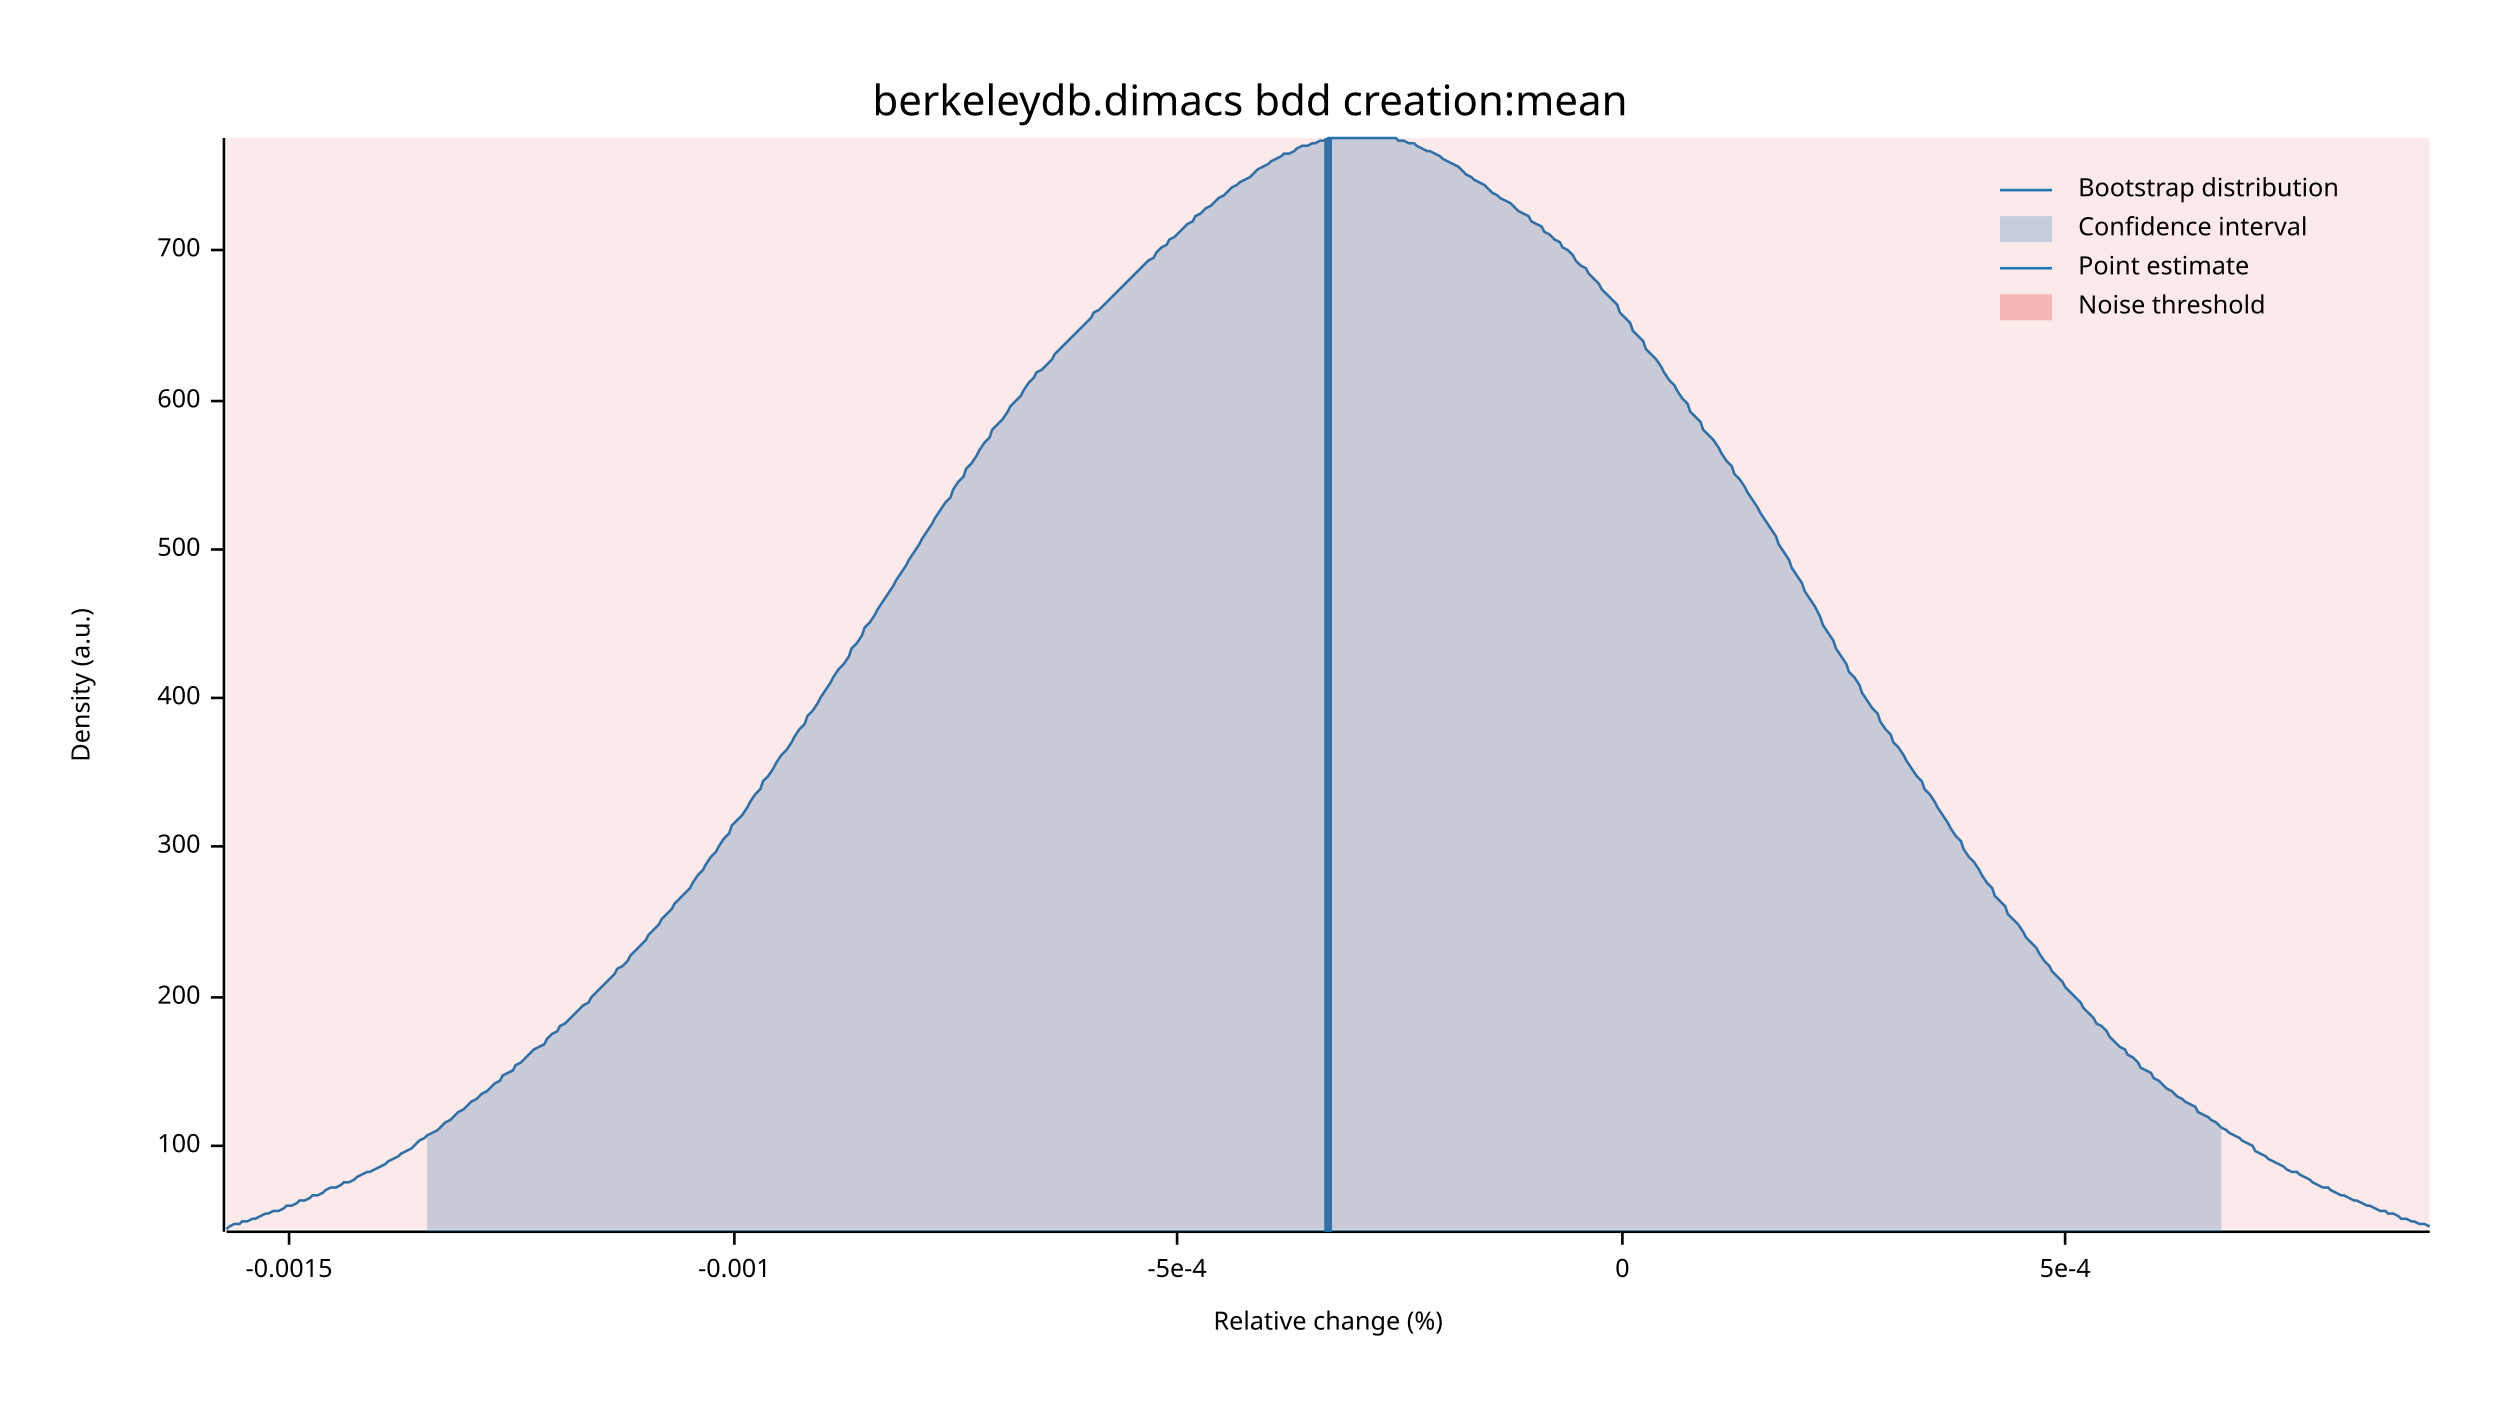
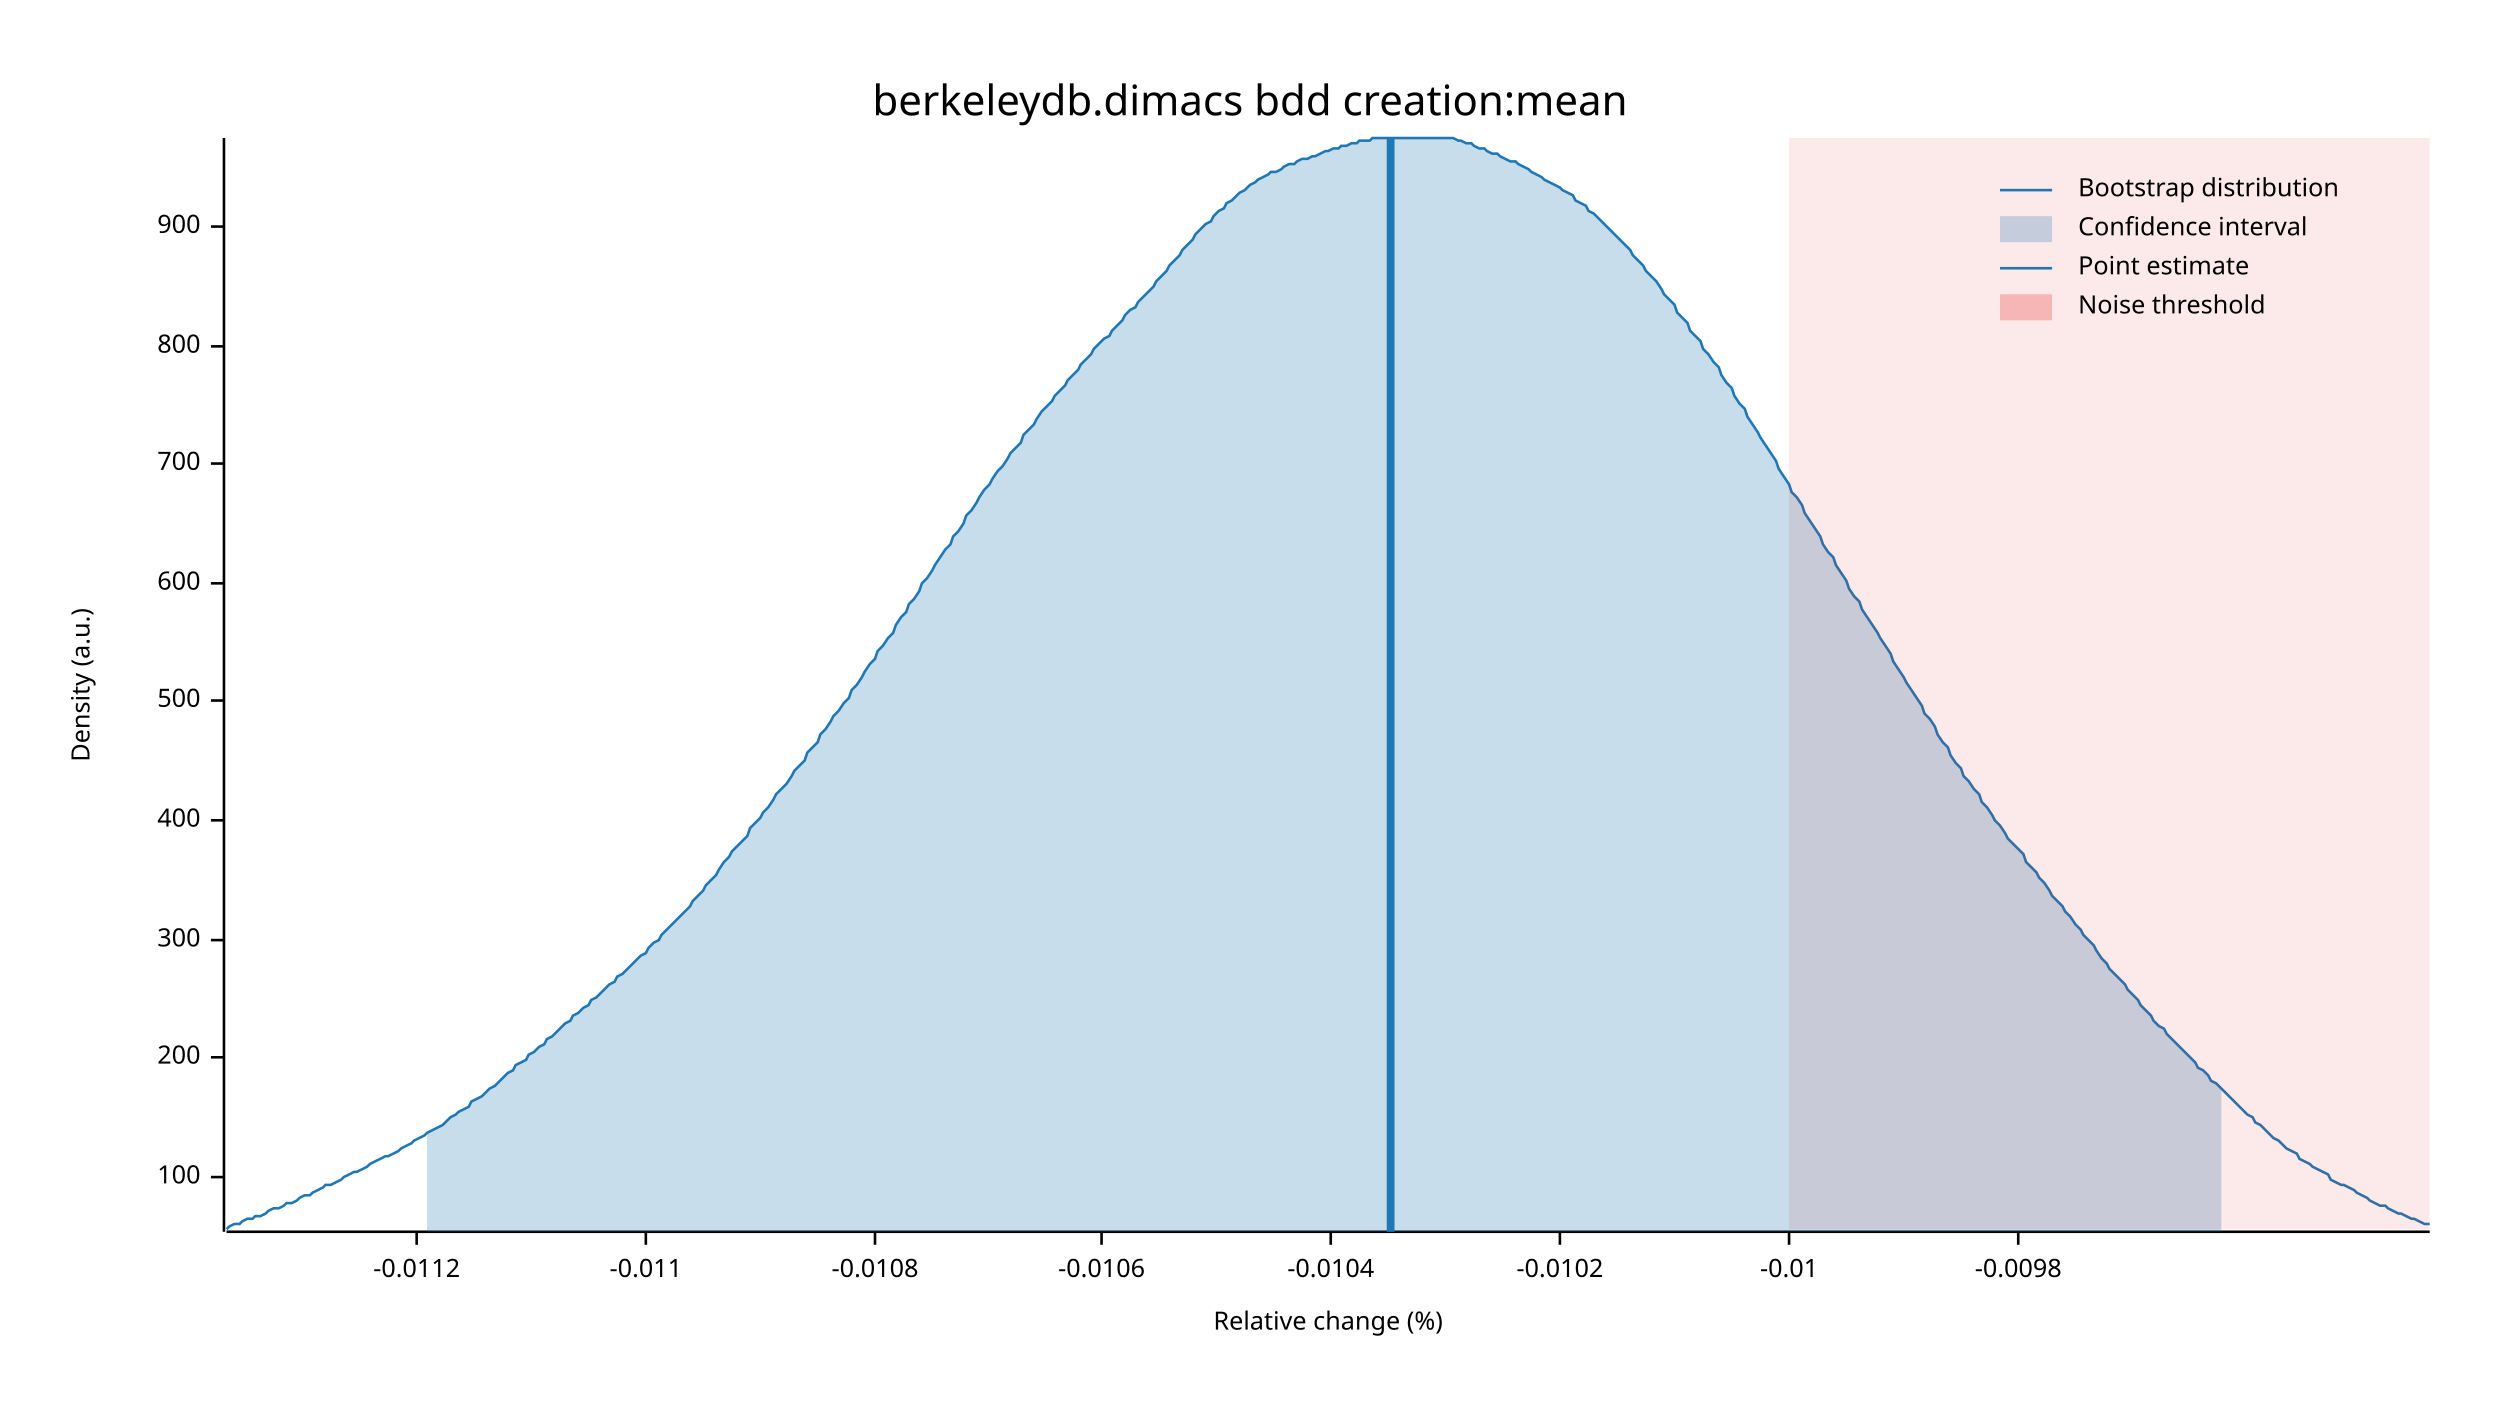
<svg xmlns="http://www.w3.org/2000/svg" width="960" height="540" viewBox="0 0 960 540">
  <text x="480" y="32" dy="0.76em" text-anchor="middle" font-family="sans-serif" font-size="16.129" opacity="1" fill="#000000">
berkeleydb.dimacs bdd creation:mean
</text>
  <text x="27" y="263" dy="0.76em" text-anchor="middle" font-family="sans-serif" font-size="9.677" opacity="1" fill="#000000" transform="rotate(270, 27, 263)">
Density (a.u.)
</text>
  <text x="510" y="513" dy="-0.5ex" text-anchor="middle" font-family="sans-serif" font-size="9.677" opacity="1" fill="#000000">
Relative change (%)
</text>
  <polyline fill="none" opacity="1" stroke="#000000" stroke-width="1" points="86,53 86,473 " />
-   <text x="77" y="440" dy="0.5ex" text-anchor="end" font-family="sans-serif" font-size="9.677" opacity="1" fill="#000000">
+   <text x="77" y="452" dy="0.5ex" text-anchor="end" font-family="sans-serif" font-size="9.677" opacity="1" fill="#000000">
100
</text>
-   <polyline fill="none" opacity="1" stroke="#000000" stroke-width="1" points="81,440 86,440 " />
-   <text x="77" y="383" dy="0.5ex" text-anchor="end" font-family="sans-serif" font-size="9.677" opacity="1" fill="#000000">
+   <polyline fill="none" opacity="1" stroke="#000000" stroke-width="1" points="81,452 86,452 " />
+   <text x="77" y="406" dy="0.5ex" text-anchor="end" font-family="sans-serif" font-size="9.677" opacity="1" fill="#000000">
200
</text>
-   <polyline fill="none" opacity="1" stroke="#000000" stroke-width="1" points="81,383 86,383 " />
-   <text x="77" y="325" dy="0.5ex" text-anchor="end" font-family="sans-serif" font-size="9.677" opacity="1" fill="#000000">
+   <polyline fill="none" opacity="1" stroke="#000000" stroke-width="1" points="81,406 86,406 " />
+   <text x="77" y="361" dy="0.5ex" text-anchor="end" font-family="sans-serif" font-size="9.677" opacity="1" fill="#000000">
300
</text>
-   <polyline fill="none" opacity="1" stroke="#000000" stroke-width="1" points="81,325 86,325 " />
-   <text x="77" y="268" dy="0.5ex" text-anchor="end" font-family="sans-serif" font-size="9.677" opacity="1" fill="#000000">
+   <polyline fill="none" opacity="1" stroke="#000000" stroke-width="1" points="81,361 86,361 " />
+   <text x="77" y="315" dy="0.5ex" text-anchor="end" font-family="sans-serif" font-size="9.677" opacity="1" fill="#000000">
400
</text>
-   <polyline fill="none" opacity="1" stroke="#000000" stroke-width="1" points="81,268 86,268 " />
-   <text x="77" y="211" dy="0.5ex" text-anchor="end" font-family="sans-serif" font-size="9.677" opacity="1" fill="#000000">
+   <polyline fill="none" opacity="1" stroke="#000000" stroke-width="1" points="81,315 86,315 " />
+   <text x="77" y="269" dy="0.5ex" text-anchor="end" font-family="sans-serif" font-size="9.677" opacity="1" fill="#000000">
500
</text>
-   <polyline fill="none" opacity="1" stroke="#000000" stroke-width="1" points="81,211 86,211 " />
-   <text x="77" y="154" dy="0.5ex" text-anchor="end" font-family="sans-serif" font-size="9.677" opacity="1" fill="#000000">
+   <polyline fill="none" opacity="1" stroke="#000000" stroke-width="1" points="81,269 86,269 " />
+   <text x="77" y="224" dy="0.5ex" text-anchor="end" font-family="sans-serif" font-size="9.677" opacity="1" fill="#000000">
600
</text>
-   <polyline fill="none" opacity="1" stroke="#000000" stroke-width="1" points="81,154 86,154 " />
-   <text x="77" y="96" dy="0.5ex" text-anchor="end" font-family="sans-serif" font-size="9.677" opacity="1" fill="#000000">
+   <polyline fill="none" opacity="1" stroke="#000000" stroke-width="1" points="81,224 86,224 " />
+   <text x="77" y="178" dy="0.5ex" text-anchor="end" font-family="sans-serif" font-size="9.677" opacity="1" fill="#000000">
700
</text>
-   <polyline fill="none" opacity="1" stroke="#000000" stroke-width="1" points="81,96 86,96 " />
+   <polyline fill="none" opacity="1" stroke="#000000" stroke-width="1" points="81,178 86,178 " />
+   <text x="77" y="133" dy="0.5ex" text-anchor="end" font-family="sans-serif" font-size="9.677" opacity="1" fill="#000000">
+ 800
+ </text>
+   <polyline fill="none" opacity="1" stroke="#000000" stroke-width="1" points="81,133 86,133 " />
+   <text x="77" y="87" dy="0.5ex" text-anchor="end" font-family="sans-serif" font-size="9.677" opacity="1" fill="#000000">
+ 900
+ </text>
+   <polyline fill="none" opacity="1" stroke="#000000" stroke-width="1" points="81,87 86,87 " />
  <polyline fill="none" opacity="1" stroke="#000000" stroke-width="1" points="87,473 933,473 " />
-   <text x="111" y="483" dy="0.76em" text-anchor="middle" font-family="sans-serif" font-size="9.677" opacity="1" fill="#000000">
- -0.0015
+   <text x="160" y="483" dy="0.76em" text-anchor="middle" font-family="sans-serif" font-size="9.677" opacity="1" fill="#000000">
+ -0.0112
</text>
-   <polyline fill="none" opacity="1" stroke="#000000" stroke-width="1" points="111,473 111,478 " />
-   <text x="282" y="483" dy="0.76em" text-anchor="middle" font-family="sans-serif" font-size="9.677" opacity="1" fill="#000000">
- -0.001
+   <polyline fill="none" opacity="1" stroke="#000000" stroke-width="1" points="160,473 160,478 " />
+   <text x="248" y="483" dy="0.76em" text-anchor="middle" font-family="sans-serif" font-size="9.677" opacity="1" fill="#000000">
+ -0.011
</text>
-   <polyline fill="none" opacity="1" stroke="#000000" stroke-width="1" points="282,473 282,478 " />
-   <text x="452" y="483" dy="0.76em" text-anchor="middle" font-family="sans-serif" font-size="9.677" opacity="1" fill="#000000">
- -5e-4
+   <polyline fill="none" opacity="1" stroke="#000000" stroke-width="1" points="248,473 248,478 " />
+   <text x="336" y="483" dy="0.76em" text-anchor="middle" font-family="sans-serif" font-size="9.677" opacity="1" fill="#000000">
+ -0.0108
</text>
-   <polyline fill="none" opacity="1" stroke="#000000" stroke-width="1" points="452,473 452,478 " />
-   <text x="623" y="483" dy="0.76em" text-anchor="middle" font-family="sans-serif" font-size="9.677" opacity="1" fill="#000000">
- 0
+   <polyline fill="none" opacity="1" stroke="#000000" stroke-width="1" points="336,473 336,478 " />
+   <text x="423" y="483" dy="0.76em" text-anchor="middle" font-family="sans-serif" font-size="9.677" opacity="1" fill="#000000">
+ -0.0106
</text>
-   <polyline fill="none" opacity="1" stroke="#000000" stroke-width="1" points="623,473 623,478 " />
-   <text x="793" y="483" dy="0.76em" text-anchor="middle" font-family="sans-serif" font-size="9.677" opacity="1" fill="#000000">
- 5e-4
+   <polyline fill="none" opacity="1" stroke="#000000" stroke-width="1" points="423,473 423,478 " />
+   <text x="511" y="483" dy="0.76em" text-anchor="middle" font-family="sans-serif" font-size="9.677" opacity="1" fill="#000000">
+ -0.0104
</text>
-   <polyline fill="none" opacity="1" stroke="#000000" stroke-width="1" points="793,473 793,478 " />
-   <polyline fill="none" opacity="1" stroke="#1F78B4" stroke-width="1" points="87,472 88,471 90,470 92,470 93,469 95,469 97,468 98,468 100,467 102,466 103,466 105,465 107,465 109,464 110,463 112,463 114,462 115,461 117,461 119,460 120,459 122,459 124,458 125,457 127,456 129,456 131,455 132,454 134,454 136,453 137,452 139,451 141,450 142,450 144,449 146,448 148,447 149,446 151,445 153,444 154,443 156,442 158,441 159,440 161,438 163,437 164,436 166,435 168,434 170,432 171,431 173,430 175,428 176,427 178,426 180,424 181,423 183,422 185,420 187,419 188,418 190,416 192,415 193,413 195,412 197,411 198,409 200,408 202,406 203,405 205,403 207,402 209,401 210,399 212,397 214,396 215,394 217,393 219,391 220,390 222,388 224,386 226,385 227,383 229,381 231,379 232,378 234,376 236,374 237,372 239,371 241,369 242,367 244,365 246,363 248,361 249,359 251,357 253,355 254,353 256,351 258,349 259,347 261,345 263,343 265,341 266,339 268,336 270,334 271,332 273,329 275,327 276,325 278,322 280,320 281,317 283,315 285,313 287,310 288,308 290,305 292,303 293,300 295,298 297,295 298,293 300,290 302,288 304,285 305,283 307,280 309,278 310,275 312,273 314,270 315,268 317,265 319,262 320,260 322,257 324,255 326,252 327,249 329,247 331,244 332,241 334,239 336,236 337,234 339,231 341,228 343,225 344,223 346,220 348,217 349,215 351,212 353,209 354,207 356,204 358,201 359,199 361,196 363,193 365,191 366,188 368,185 370,183 371,180 373,178 375,175 376,173 378,170 380,168 381,165 383,163 385,161 387,158 388,156 390,154 392,152 393,150 395,147 397,145 398,143 400,142 402,140 404,138 405,136 407,134 409,132 410,131 412,129 414,127 415,126 417,124 419,122 420,120 422,119 424,117 426,115 427,114 429,112 431,110 432,109 434,107 436,105 437,104 439,102 441,100 443,99 444,97 446,95 448,94 449,92 451,91 453,89 454,88 456,86 458,85 459,83 461,82 463,80 465,79 466,78 468,76 470,75 471,74 473,72 475,71 476,70 478,69 480,68 482,66 483,65 485,64 487,63 488,62 490,61 492,60 493,59 495,59 497,58 498,57 500,56 502,56 504,55 505,55 507,54 509,54 510,53 512,53 514,53 515,53 517,53 519,53 521,53 522,53 524,53 526,53 527,53 529,53 531,53 532,53 534,53 536,53 537,54 539,54 541,55 543,55 544,56 546,57 548,58 549,58 551,59 553,60 554,61 556,62 558,63 560,64 561,65 563,67 565,68 566,69 568,70 570,71 571,72 573,74 575,75 576,76 578,77 580,78 582,80 583,81 585,82 587,83 588,85 590,86 592,87 593,89 595,90 597,92 599,93 600,95 602,96 604,98 605,100 607,102 609,103 610,105 612,107 614,109 615,111 617,113 619,115 621,117 622,120 624,122 626,124 627,127 629,129 631,131 632,134 634,136 636,138 638,141 639,143 641,146 643,148 644,150 646,153 648,155 649,158 651,160 653,162 654,165 656,167 658,169 660,172 661,174 663,177 665,179 666,182 668,184 670,187 671,189 673,192 675,195 676,197 678,200 680,203 682,206 683,209 685,212 687,215 688,218 690,221 692,224 693,227 695,230 697,233 699,237 700,240 702,243 704,246 705,249 707,252 709,255 710,258 712,260 714,263 715,266 717,269 719,272 721,274 722,277 724,280 726,282 727,285 729,287 731,290 732,292 734,295 736,298 738,300 739,303 741,305 743,308 744,310 746,313 748,316 749,318 751,321 753,323 754,326 756,329 758,331 760,334 761,336 763,339 765,341 766,344 768,346 770,348 771,351 773,353 775,355 777,358 778,360 780,362 782,364 783,366 785,369 787,371 788,373 790,375 792,377 793,379 795,381 797,383 799,385 800,387 802,389 804,391 805,393 807,394 809,396 810,398 812,400 814,402 816,403 817,405 819,406 821,408 822,410 824,411 826,412 827,414 829,415 831,417 832,418 834,419 836,421 838,422 839,423 841,424 843,425 844,427 846,428 848,429 849,430 851,431 853,433 855,434 856,435 858,436 860,437 861,438 863,439 865,440 866,442 868,443 870,444 871,445 873,446 875,447 877,448 878,449 880,450 882,450 883,451 885,452 887,453 888,454 890,455 892,456 894,456 895,457 897,458 899,459 900,459 902,460 904,461 905,461 907,462 909,463 910,463 912,464 914,465 916,465 917,466 919,466 921,467 922,468 924,468 926,469 927,469 929,470 931,470 933,471 " />
-   <polygon opacity="0.25" fill="#1F78B4" points="164,436 166,435 168,434 170,432 171,431 173,430 175,428 176,427 178,426 180,424 181,423 183,422 185,420 187,419 188,418 190,416 192,415 193,413 195,412 197,411 198,409 200,408 202,406 203,405 205,403 207,402 209,401 210,399 212,397 214,396 215,394 217,393 219,391 220,390 222,388 224,386 226,385 227,383 229,381 231,379 232,378 234,376 236,374 237,372 239,371 241,369 242,367 244,365 246,363 248,361 249,359 251,357 253,355 254,353 256,351 258,349 259,347 261,345 263,343 265,341 266,339 268,336 270,334 271,332 273,329 275,327 276,325 278,322 280,320 281,317 283,315 285,313 287,310 288,308 290,305 292,303 293,300 295,298 297,295 298,293 300,290 302,288 304,285 305,283 307,280 309,278 310,275 312,273 314,270 315,268 317,265 319,262 320,260 322,257 324,255 326,252 327,249 329,247 331,244 332,241 334,239 336,236 337,234 339,231 341,228 343,225 344,223 346,220 348,217 349,215 351,212 353,209 354,207 356,204 358,201 359,199 361,196 363,193 365,191 366,188 368,185 370,183 371,180 373,178 375,175 376,173 378,170 380,168 381,165 383,163 385,161 387,158 388,156 390,154 392,152 393,150 395,147 397,145 398,143 400,142 402,140 404,138 405,136 407,134 409,132 410,131 412,129 414,127 415,126 417,124 419,122 420,120 422,119 424,117 426,115 427,114 429,112 431,110 432,109 434,107 436,105 437,104 439,102 441,100 443,99 444,97 446,95 448,94 449,92 451,91 453,89 454,88 456,86 458,85 459,83 461,82 463,80 465,79 466,78 468,76 470,75 471,74 473,72 475,71 476,70 478,69 480,68 482,66 483,65 485,64 487,63 488,62 490,61 492,60 493,59 495,59 497,58 498,57 500,56 502,56 504,55 505,55 507,54 509,54 510,53 512,53 514,53 515,53 517,53 519,53 521,53 522,53 524,53 526,53 527,53 529,53 531,53 532,53 534,53 536,53 537,54 539,54 541,55 543,55 544,56 546,57 548,58 549,58 551,59 553,60 554,61 556,62 558,63 560,64 561,65 563,67 565,68 566,69 568,70 570,71 571,72 573,74 575,75 576,76 578,77 580,78 582,80 583,81 585,82 587,83 588,85 590,86 592,87 593,89 595,90 597,92 599,93 600,95 602,96 604,98 605,100 607,102 609,103 610,105 612,107 614,109 615,111 617,113 619,115 621,117 622,120 624,122 626,124 627,127 629,129 631,131 632,134 634,136 636,138 638,141 639,143 641,146 643,148 644,150 646,153 648,155 649,158 651,160 653,162 654,165 656,167 658,169 660,172 661,174 663,177 665,179 666,182 668,184 670,187 671,189 673,192 675,195 676,197 678,200 680,203 682,206 683,209 685,212 687,215 688,218 690,221 692,224 693,227 695,230 697,233 699,237 700,240 702,243 704,246 705,249 707,252 709,255 710,258 712,260 714,263 715,266 717,269 719,272 721,274 722,277 724,280 726,282 727,285 729,287 731,290 732,292 734,295 736,298 738,300 739,303 741,305 743,308 744,310 746,313 748,316 749,318 751,321 753,323 754,326 756,329 758,331 760,334 761,336 763,339 765,341 766,344 768,346 770,348 771,351 773,353 775,355 777,358 778,360 780,362 782,364 783,366 785,369 787,371 788,373 790,375 792,377 793,379 795,381 797,383 799,385 800,387 802,389 804,391 805,393 807,394 809,396 810,398 812,400 814,402 816,403 817,405 819,406 821,408 822,410 824,411 826,412 827,414 829,415 831,417 832,418 834,419 836,421 838,422 839,423 841,424 843,425 844,427 846,428 848,429 849,430 851,431 853,433 853,473 164,473 " />
-   <polyline fill="none" opacity="1" stroke="#1F78B4" stroke-width="3" points="510,473 510,53 " />
-   <rect x="87" y="53" width="846" height="419" opacity="0.1" fill="#E31A1C" stroke="none" />
+   <polyline fill="none" opacity="1" stroke="#000000" stroke-width="1" points="511,473 511,478 " />
+   <text x="599" y="483" dy="0.76em" text-anchor="middle" font-family="sans-serif" font-size="9.677" opacity="1" fill="#000000">
+ -0.0102
+ </text>
+   <polyline fill="none" opacity="1" stroke="#000000" stroke-width="1" points="599,473 599,478 " />
+   <text x="687" y="483" dy="0.76em" text-anchor="middle" font-family="sans-serif" font-size="9.677" opacity="1" fill="#000000">
+ -0.01
+ </text>
+   <polyline fill="none" opacity="1" stroke="#000000" stroke-width="1" points="687,473 687,478 " />
+   <text x="775" y="483" dy="0.76em" text-anchor="middle" font-family="sans-serif" font-size="9.677" opacity="1" fill="#000000">
+ -0.0098
+ </text>
+   <polyline fill="none" opacity="1" stroke="#000000" stroke-width="1" points="775,473 775,478 " />
+   <polyline fill="none" opacity="1" stroke="#1F78B4" stroke-width="1" points="87,472 88,471 90,470 92,470 93,469 95,468 97,468 98,467 100,467 102,466 103,465 105,464 107,464 109,463 110,462 112,462 114,461 115,460 117,459 119,459 120,458 122,457 124,456 125,455 127,455 129,454 131,453 132,452 134,451 136,450 137,450 139,449 141,448 142,447 144,446 146,445 148,444 149,444 151,443 153,442 154,441 156,440 158,439 159,438 161,437 163,436 164,435 166,434 168,433 170,432 171,431 173,429 175,428 176,427 178,426 180,425 181,423 183,422 185,421 187,419 188,418 190,417 192,415 193,414 195,412 197,411 198,409 200,408 202,407 203,405 205,404 207,402 209,401 210,399 212,398 214,396 215,395 217,393 219,392 220,390 222,389 224,387 226,386 227,384 229,383 231,381 232,380 234,378 236,377 237,375 239,374 241,372 242,371 244,369 246,367 248,366 249,364 251,362 253,361 254,359 256,357 258,355 259,354 261,352 263,350 265,348 266,346 268,344 270,342 271,340 273,338 275,336 276,334 278,331 280,329 281,327 283,325 285,323 287,321 288,318 290,316 292,314 293,312 295,310 297,307 298,305 300,303 302,301 304,298 305,296 307,294 309,292 310,289 312,287 314,285 315,282 317,280 319,277 320,275 322,273 324,270 326,268 327,265 329,263 331,260 332,258 334,255 336,253 337,250 339,248 341,245 343,243 344,240 346,237 348,235 349,232 351,230 353,227 354,224 356,222 358,219 359,217 361,214 363,211 365,209 366,206 368,204 370,201 371,198 373,196 375,193 376,191 378,188 380,186 381,184 383,181 385,179 387,176 388,174 390,172 392,170 393,167 395,165 397,163 398,161 400,158 402,156 404,154 405,152 407,150 409,148 410,146 412,144 414,142 415,140 417,138 419,136 420,134 422,132 424,130 426,129 427,127 429,125 431,123 432,121 434,119 436,118 437,116 439,114 441,112 443,110 444,108 446,106 448,104 449,102 451,100 453,98 454,96 456,94 458,92 459,90 461,88 463,86 465,85 466,83 468,81 470,80 471,78 473,77 475,75 476,74 478,73 480,71 482,70 483,69 485,68 487,67 488,66 490,66 492,65 493,64 495,63 497,63 498,62 500,61 502,61 504,60 505,60 507,59 509,58 510,58 512,57 514,57 515,56 517,56 519,55 521,55 522,54 524,54 526,54 527,53 529,53 531,53 532,53 534,53 536,53 537,53 539,53 541,53 543,53 544,53 546,53 548,53 549,53 551,53 553,53 554,53 556,53 558,53 560,54 561,54 563,55 565,55 566,56 568,57 570,57 571,58 573,59 575,59 576,60 578,61 580,62 582,62 583,63 585,64 587,65 588,66 590,67 592,68 593,69 595,70 597,71 599,72 600,73 602,74 604,75 605,77 607,78 609,79 610,81 612,82 614,84 615,85 617,87 619,89 621,91 622,92 624,94 626,96 627,98 629,100 631,102 632,104 634,106 636,108 638,111 639,113 641,115 643,117 644,120 646,122 648,124 649,127 651,129 653,131 654,134 656,136 658,139 660,141 661,144 663,147 665,149 666,152 668,155 670,157 671,160 673,163 675,166 676,168 678,171 680,174 682,177 683,180 685,183 687,186 688,189 690,191 692,194 693,197 695,200 697,203 699,206 700,209 702,212 704,214 705,217 707,220 709,223 710,226 712,229 714,231 715,234 717,237 719,240 721,243 722,245 724,248 726,251 727,254 729,257 731,260 732,262 734,265 736,268 738,271 739,274 741,276 743,279 744,282 746,285 748,287 749,290 751,293 753,295 754,298 756,300 758,303 760,305 761,308 763,310 765,313 766,315 768,317 770,320 771,322 773,324 775,326 777,328 778,331 780,333 782,335 783,337 785,339 787,342 788,344 790,346 792,348 793,350 795,352 797,355 799,357 800,359 802,361 804,363 805,365 807,368 809,370 810,372 812,374 814,376 816,378 817,380 819,382 821,384 822,386 824,388 826,390 827,392 829,394 831,395 832,397 834,399 836,401 838,403 839,404 841,406 843,408 844,410 846,411 848,413 849,415 851,416 853,418 855,420 856,421 858,423 860,425 861,426 863,428 865,429 866,431 868,432 870,434 871,435 873,437 875,438 877,440 878,441 880,442 882,443 883,445 885,446 887,447 888,448 890,449 892,450 894,451 895,453 897,454 899,455 900,455 902,456 904,457 905,458 907,459 909,460 910,461 912,462 914,463 916,463 917,464 919,465 921,466 922,466 924,467 926,468 927,468 929,469 931,470 933,470 " />
+   <polygon opacity="0.25" fill="#1F78B4" points="164,435 166,434 168,433 170,432 171,431 173,429 175,428 176,427 178,426 180,425 181,423 183,422 185,421 187,419 188,418 190,417 192,415 193,414 195,412 197,411 198,409 200,408 202,407 203,405 205,404 207,402 209,401 210,399 212,398 214,396 215,395 217,393 219,392 220,390 222,389 224,387 226,386 227,384 229,383 231,381 232,380 234,378 236,377 237,375 239,374 241,372 242,371 244,369 246,367 248,366 249,364 251,362 253,361 254,359 256,357 258,355 259,354 261,352 263,350 265,348 266,346 268,344 270,342 271,340 273,338 275,336 276,334 278,331 280,329 281,327 283,325 285,323 287,321 288,318 290,316 292,314 293,312 295,310 297,307 298,305 300,303 302,301 304,298 305,296 307,294 309,292 310,289 312,287 314,285 315,282 317,280 319,277 320,275 322,273 324,270 326,268 327,265 329,263 331,260 332,258 334,255 336,253 337,250 339,248 341,245 343,243 344,240 346,237 348,235 349,232 351,230 353,227 354,224 356,222 358,219 359,217 361,214 363,211 365,209 366,206 368,204 370,201 371,198 373,196 375,193 376,191 378,188 380,186 381,184 383,181 385,179 387,176 388,174 390,172 392,170 393,167 395,165 397,163 398,161 400,158 402,156 404,154 405,152 407,150 409,148 410,146 412,144 414,142 415,140 417,138 419,136 420,134 422,132 424,130 426,129 427,127 429,125 431,123 432,121 434,119 436,118 437,116 439,114 441,112 443,110 444,108 446,106 448,104 449,102 451,100 453,98 454,96 456,94 458,92 459,90 461,88 463,86 465,85 466,83 468,81 470,80 471,78 473,77 475,75 476,74 478,73 480,71 482,70 483,69 485,68 487,67 488,66 490,66 492,65 493,64 495,63 497,63 498,62 500,61 502,61 504,60 505,60 507,59 509,58 510,58 512,57 514,57 515,56 517,56 519,55 521,55 522,54 524,54 526,54 527,53 529,53 531,53 532,53 534,53 536,53 537,53 539,53 541,53 543,53 544,53 546,53 548,53 549,53 551,53 553,53 554,53 556,53 558,53 560,54 561,54 563,55 565,55 566,56 568,57 570,57 571,58 573,59 575,59 576,60 578,61 580,62 582,62 583,63 585,64 587,65 588,66 590,67 592,68 593,69 595,70 597,71 599,72 600,73 602,74 604,75 605,77 607,78 609,79 610,81 612,82 614,84 615,85 617,87 619,89 621,91 622,92 624,94 626,96 627,98 629,100 631,102 632,104 634,106 636,108 638,111 639,113 641,115 643,117 644,120 646,122 648,124 649,127 651,129 653,131 654,134 656,136 658,139 660,141 661,144 663,147 665,149 666,152 668,155 670,157 671,160 673,163 675,166 676,168 678,171 680,174 682,177 683,180 685,183 687,186 688,189 690,191 692,194 693,197 695,200 697,203 699,206 700,209 702,212 704,214 705,217 707,220 709,223 710,226 712,229 714,231 715,234 717,237 719,240 721,243 722,245 724,248 726,251 727,254 729,257 731,260 732,262 734,265 736,268 738,271 739,274 741,276 743,279 744,282 746,285 748,287 749,290 751,293 753,295 754,298 756,300 758,303 760,305 761,308 763,310 765,313 766,315 768,317 770,320 771,322 773,324 775,326 777,328 778,331 780,333 782,335 783,337 785,339 787,342 788,344 790,346 792,348 793,350 795,352 797,355 799,357 800,359 802,361 804,363 805,365 807,368 809,370 810,372 812,374 814,376 816,378 817,380 819,382 821,384 822,386 824,388 826,390 827,392 829,394 831,395 832,397 834,399 836,401 838,403 839,404 841,406 843,408 844,410 846,411 848,413 849,415 851,416 853,418 853,473 164,473 " />
+   <polyline fill="none" opacity="1" stroke="#1F78B4" stroke-width="3" points="534,473 534,53 " />
+   <rect x="687" y="53" width="246" height="419" opacity="0.1" fill="#E31A1C" stroke="none" />
  <text x="798" y="68" dy="0.76em" text-anchor="start" font-family="sans-serif" font-size="9.677" opacity="1" fill="#000000">
Bootstrap distribution
</text>
  <text x="798" y="83" dy="0.76em" text-anchor="start" font-family="sans-serif" font-size="9.677" opacity="1" fill="#000000">
Confidence interval
</text>
  <text x="798" y="98" dy="0.76em" text-anchor="start" font-family="sans-serif" font-size="9.677" opacity="1" fill="#000000">
Point estimate
</text>
  <text x="798" y="113" dy="0.76em" text-anchor="start" font-family="sans-serif" font-size="9.677" opacity="1" fill="#000000">
Noise threshold
</text>
  <polyline fill="none" opacity="1" stroke="#1F78B4" stroke-width="1" points="768,73 788,73 " />
  <rect x="768" y="83" width="20" height="10" opacity="0.25" fill="#1F78B4" stroke="none" />
  <polyline fill="none" opacity="1" stroke="#1F78B4" stroke-width="1" points="768,103 788,103 " />
  <rect x="768" y="113" width="20" height="10" opacity="0.25" fill="#E31A1C" stroke="none" />
</svg>
